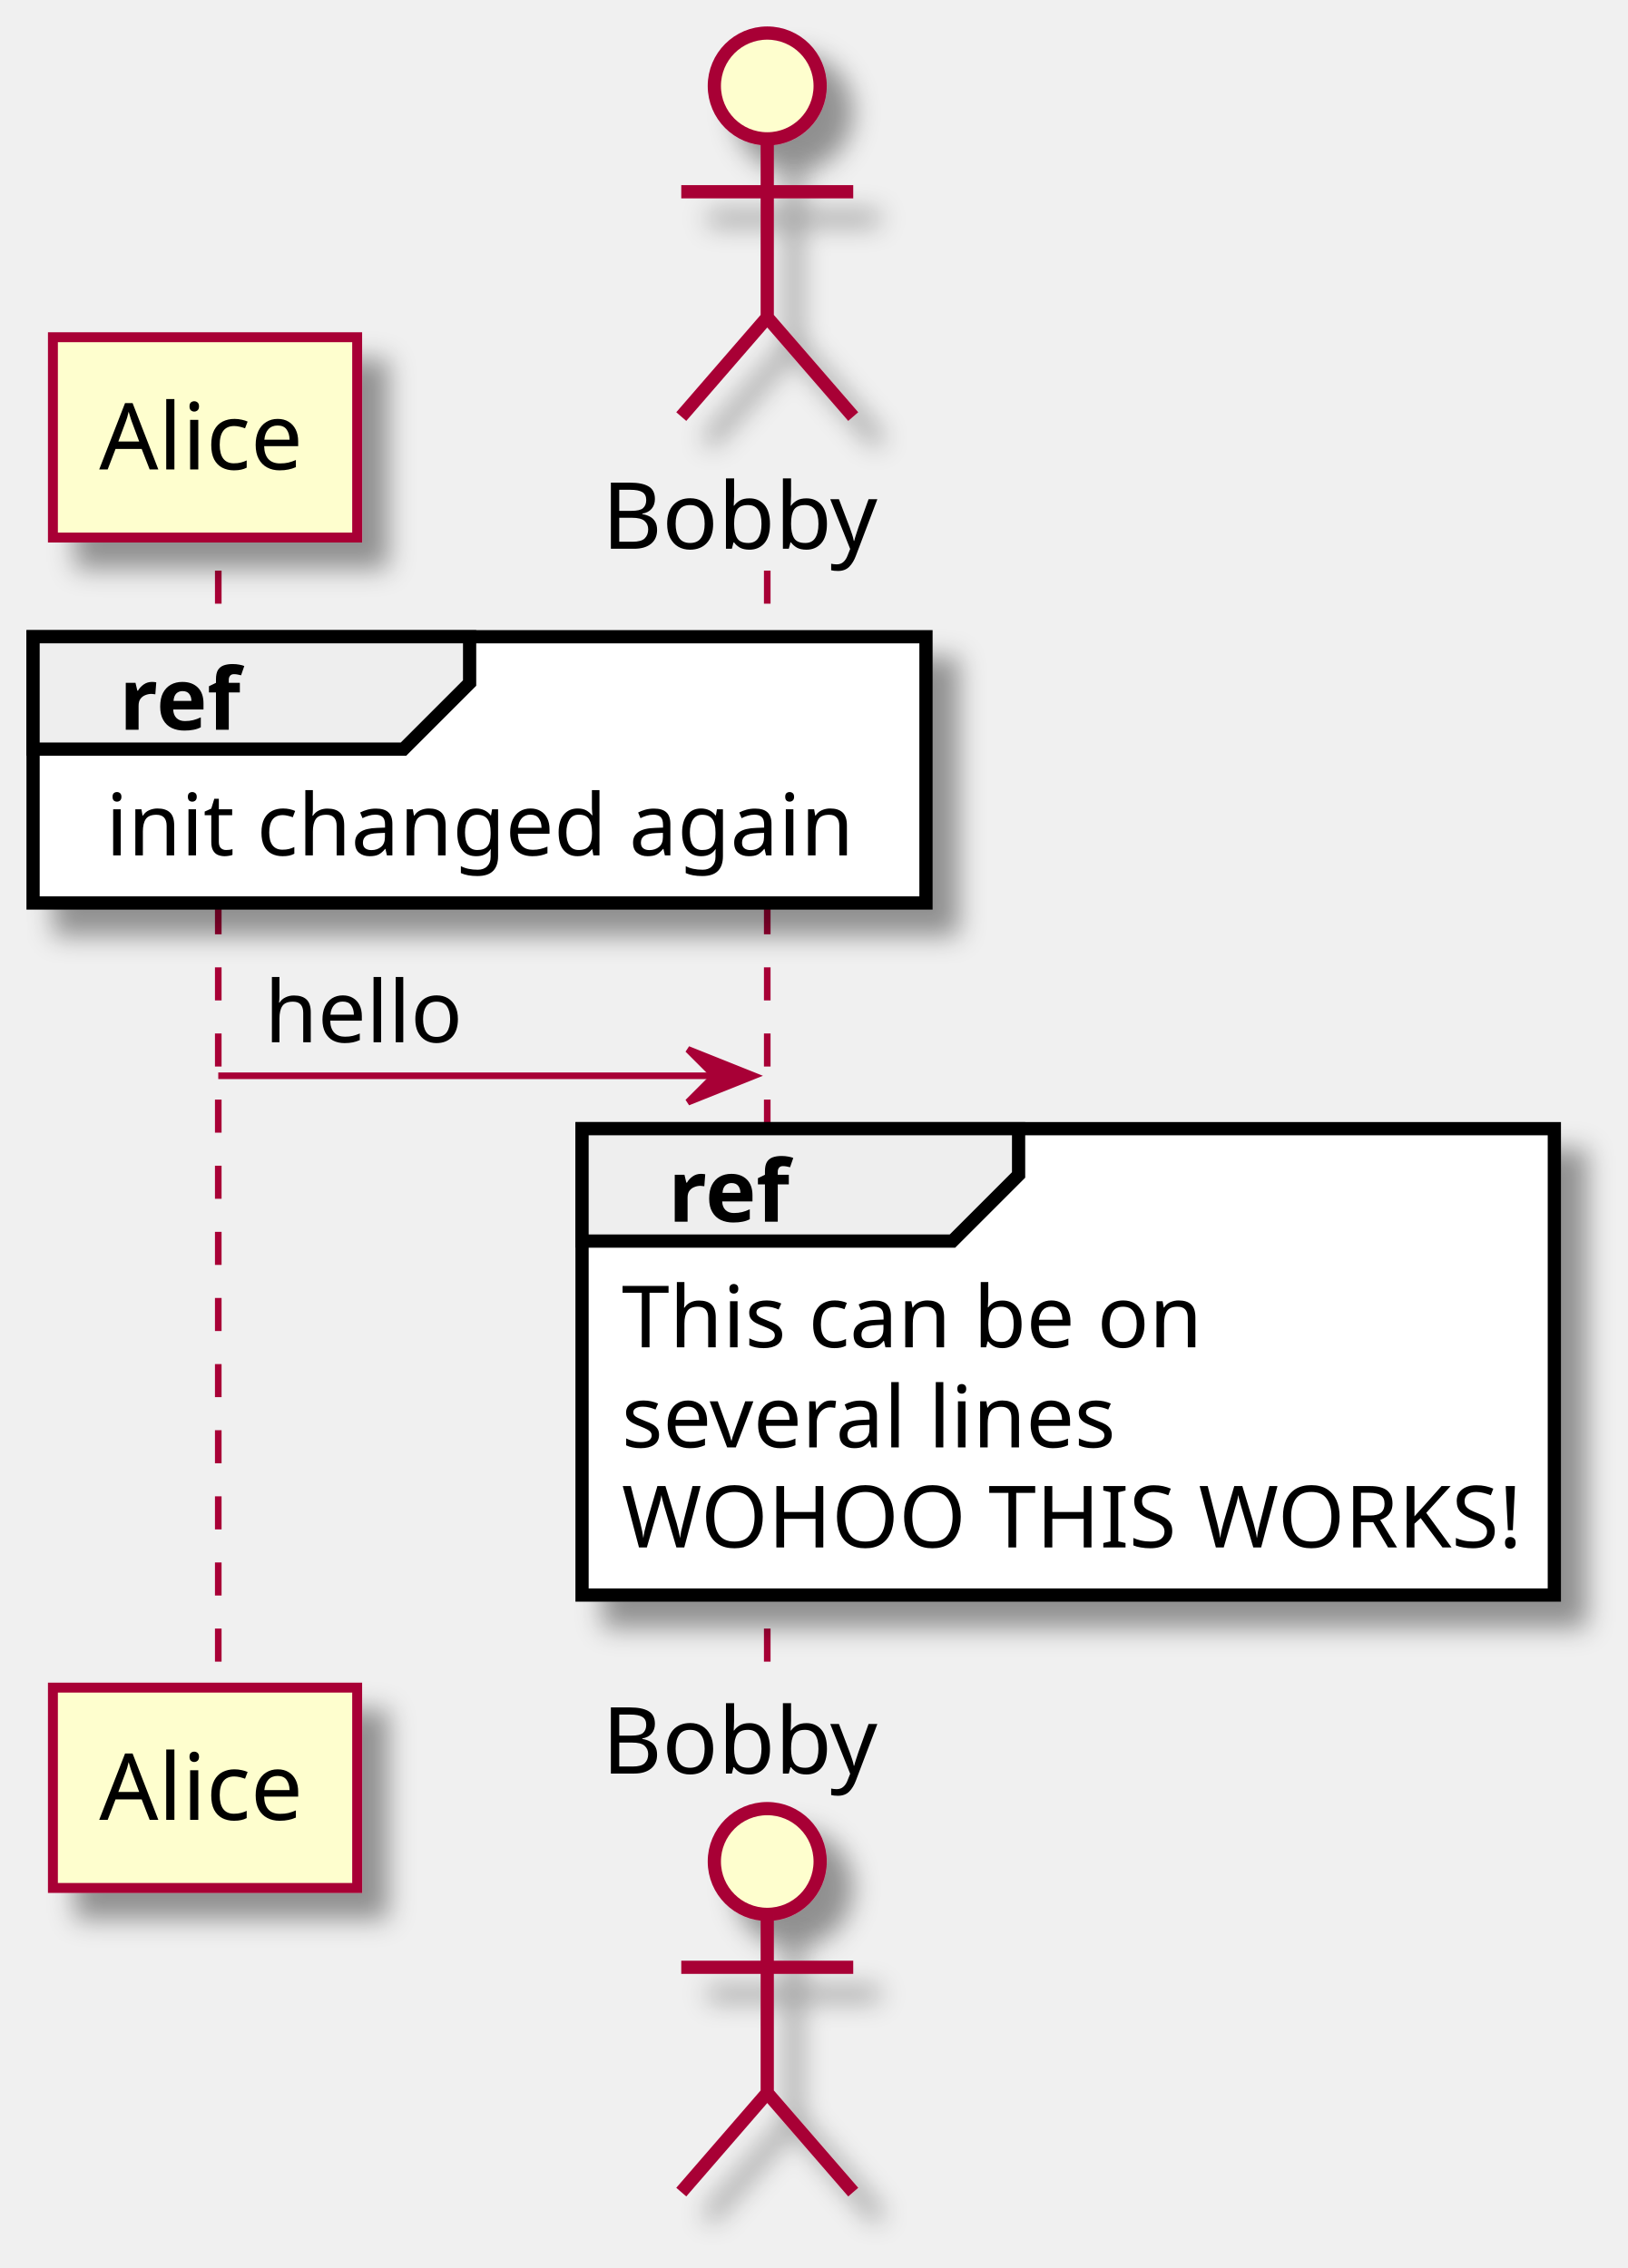
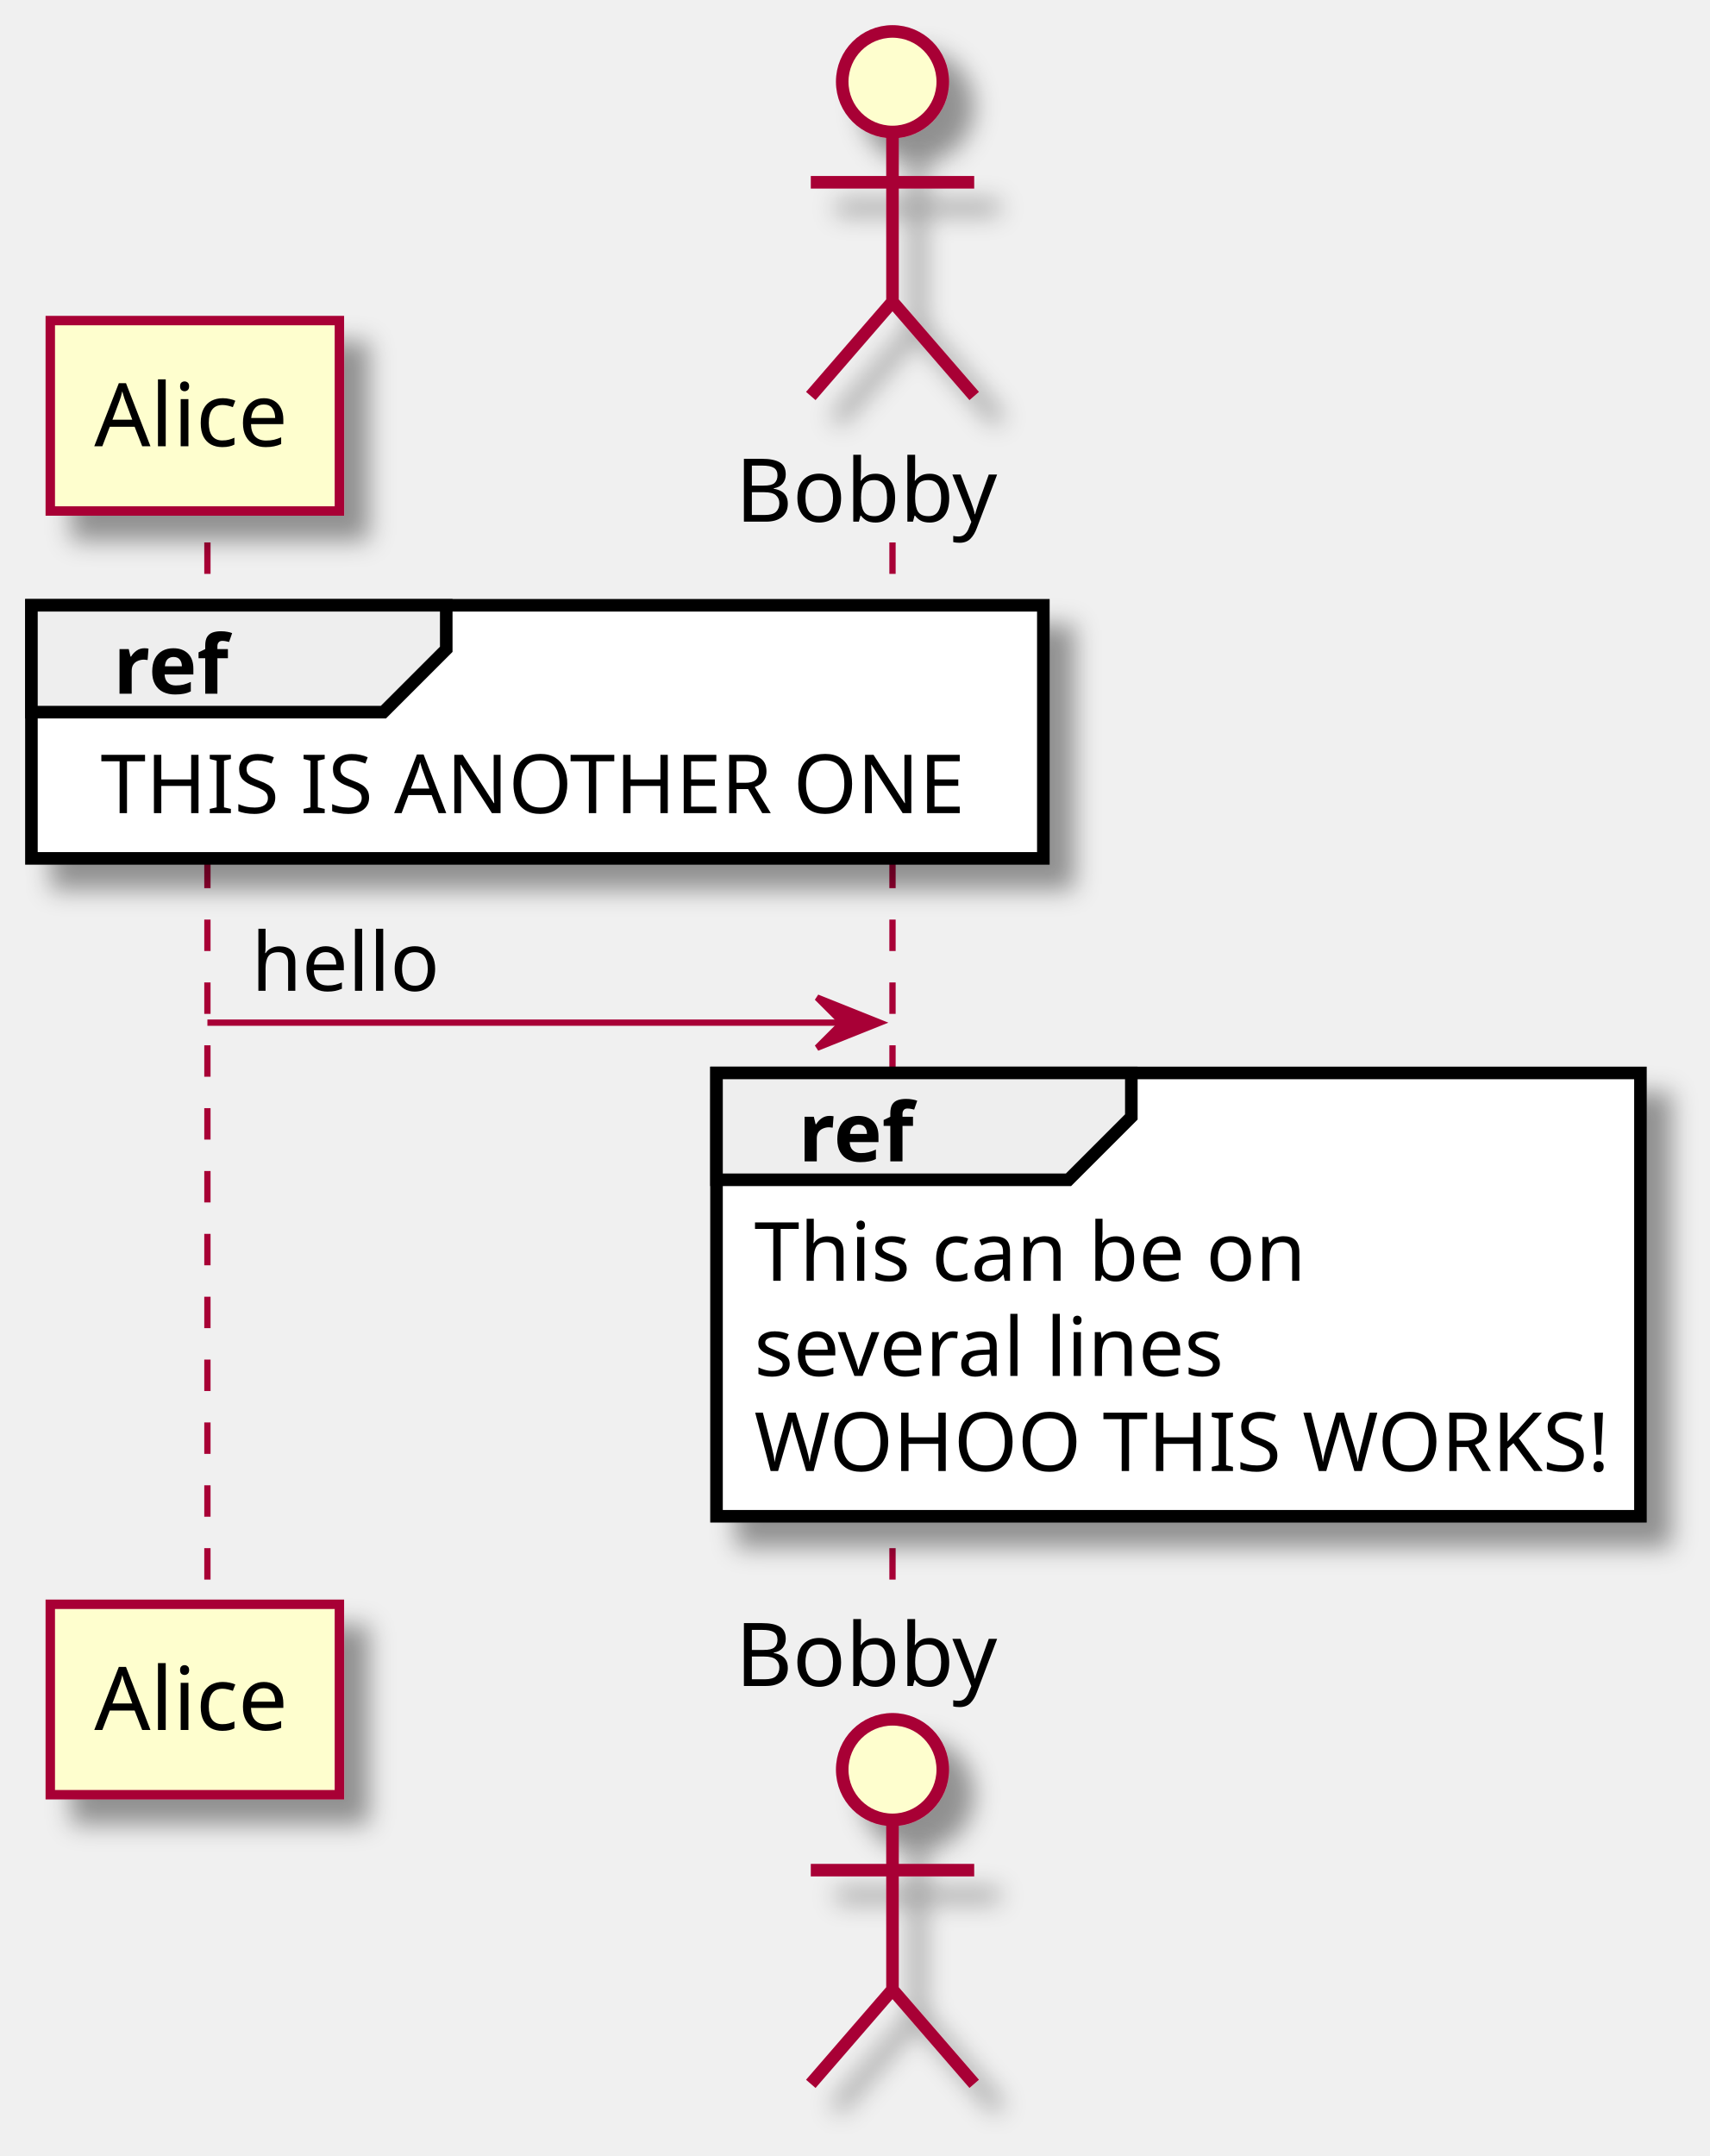
- <svg xmlns="http://www.w3.org/2000/svg" contentScriptType="application/ecmascript" contentStyleType="text/css" height="343px" preserveAspectRatio="none" style="width:246px;height:343px;" version="1.1" viewBox="0 0 246 343" width="246px" zoomAndPan="magnify">
+ <svg xmlns="http://www.w3.org/2000/svg" contentScriptType="application/ecmascript" contentStyleType="text/css" height="343px" preserveAspectRatio="none" style="width:272px;height:343px;" version="1.1" viewBox="0 0 272 343" width="272px" zoomAndPan="magnify">
  <defs>
-     <filter height="300%" id="f3e0jqez2gvh3" width="300%" x="-1" y="-1">
+     <filter height="300%" id="f1q1mo4xeksg" width="300%" x="-1" y="-1">
      <feGaussianBlur result="blurOut" stdDeviation="2.0" />
      <feColorMatrix in="blurOut" result="blurOut2" type="matrix" values="0 0 0 0 0 0 0 0 0 0 0 0 0 0 0 0 0 0 .4 0" />
      <feOffset dx="4.0" dy="4.0" in="blurOut2" result="blurOut3" />
      <feBlend in="SourceGraphic" in2="blurOut3" mode="normal" />
    </filter>
  </defs>
  <g>
    <line style="stroke: #A80036; stroke-width: 1.0; stroke-dasharray: 5.0,5.0;" x1="33" x2="33" y1="86.297" y2="256.227" />
-     <line style="stroke: #A80036; stroke-width: 1.0; stroke-dasharray: 5.0,5.0;" x1="116" x2="116" y1="86.297" y2="256.227" />
-     <rect fill="#FEFECE" filter="url(#f3e0jqez2gvh3)" height="30.297" style="stroke: #A80036; stroke-width: 1.5;" width="46" x="8" y="51" />
+     <line style="stroke: #A80036; stroke-width: 1.0; stroke-dasharray: 5.0,5.0;" x1="142" x2="142" y1="86.297" y2="256.227" />
+     <rect fill="#FEFECE" filter="url(#f1q1mo4xeksg)" height="30.297" style="stroke: #A80036; stroke-width: 1.5;" width="46" x="8" y="51" />
    <text fill="#000000" font-family="sans-serif" font-size="14" lengthAdjust="spacingAndGlyphs" textLength="32" x="15" y="70.995">Alice</text>
-     <rect fill="#FEFECE" filter="url(#f3e0jqez2gvh3)" height="30.297" style="stroke: #A80036; stroke-width: 1.5;" width="46" x="8" y="255.227" />
+     <rect fill="#FEFECE" filter="url(#f1q1mo4xeksg)" height="30.297" style="stroke: #A80036; stroke-width: 1.5;" width="46" x="8" y="255.227" />
    <text fill="#000000" font-family="sans-serif" font-size="14" lengthAdjust="spacingAndGlyphs" textLength="32" x="15" y="275.222">Alice</text>
-     <text fill="#000000" font-family="sans-serif" font-size="14" lengthAdjust="spacingAndGlyphs" textLength="44" x="91" y="82.995">Bobby</text>
-     <ellipse cx="116" cy="13" fill="#FEFECE" filter="url(#f3e0jqez2gvh3)" rx="8" ry="8" style="stroke: #A80036; stroke-width: 2.0;" />
-     <path d="M116,21 L116,48 M103,29 L129,29 M116,48 L103,63 M116,48 L129,63 " fill="none" filter="url(#f3e0jqez2gvh3)" style="stroke: #A80036; stroke-width: 2.0;" />
-     <text fill="#000000" font-family="sans-serif" font-size="14" lengthAdjust="spacingAndGlyphs" textLength="44" x="91" y="268.222">Bobby</text>
-     <ellipse cx="116" cy="281.523" fill="#FEFECE" filter="url(#f3e0jqez2gvh3)" rx="8" ry="8" style="stroke: #A80036; stroke-width: 2.0;" />
-     <path d="M116,289.523 L116,316.523 M103,297.523 L129,297.523 M116,316.523 L103,331.523 M116,316.523 L129,331.523 " fill="none" filter="url(#f3e0jqez2gvh3)" style="stroke: #A80036; stroke-width: 2.0;" />
-     <rect fill="#FFFFFF" filter="url(#f3e0jqez2gvh3)" height="40.266" style="stroke: #000000; stroke-width: 2.0;" width="135" x="5" y="96.297" />
+     <text fill="#000000" font-family="sans-serif" font-size="14" lengthAdjust="spacingAndGlyphs" textLength="44" x="117" y="82.995">Bobby</text>
+     <ellipse cx="142" cy="13" fill="#FEFECE" filter="url(#f1q1mo4xeksg)" rx="8" ry="8" style="stroke: #A80036; stroke-width: 2.0;" />
+     <path d="M142,21 L142,48 M129,29 L155,29 M142,48 L129,63 M142,48 L155,63 " fill="none" filter="url(#f1q1mo4xeksg)" style="stroke: #A80036; stroke-width: 2.0;" />
+     <text fill="#000000" font-family="sans-serif" font-size="14" lengthAdjust="spacingAndGlyphs" textLength="44" x="117" y="268.222">Bobby</text>
+     <ellipse cx="142" cy="281.523" fill="#FEFECE" filter="url(#f1q1mo4xeksg)" rx="8" ry="8" style="stroke: #A80036; stroke-width: 2.0;" />
+     <path d="M142,289.523 L142,316.523 M129,297.523 L155,297.523 M142,316.523 L129,331.523 M142,316.523 L155,331.523 " fill="none" filter="url(#f1q1mo4xeksg)" style="stroke: #A80036; stroke-width: 2.0;" />
+     <rect fill="#FFFFFF" filter="url(#f1q1mo4xeksg)" height="40.266" style="stroke: #000000; stroke-width: 2.0;" width="161" x="5" y="96.297" />
    <polygon fill="#EEEEEE" points="5,96.297,71,96.297,71,103.297,61,113.297,5,113.297,5,96.297" style="stroke: #000000; stroke-width: 2.0;" />
    <text fill="#000000" font-family="sans-serif" font-size="13" font-weight="bold" lengthAdjust="spacingAndGlyphs" textLength="21" x="18" y="110.364">ref</text>
-     <text fill="#000000" font-family="sans-serif" font-size="13" lengthAdjust="spacingAndGlyphs" textLength="117" x="16" y="129.364">init changed again</text>
-     <polygon fill="#A80036" points="104,158.695,114,162.695,104,166.695,108,162.695" style="stroke: #A80036; stroke-width: 1.0;" />
-     <line style="stroke: #A80036; stroke-width: 1.0;" x1="33" x2="110" y1="162.695" y2="162.695" />
+     <text fill="#000000" font-family="sans-serif" font-size="13" lengthAdjust="spacingAndGlyphs" textLength="143" x="16" y="129.364">THIS IS ANOTHER ONE</text>
+     <polygon fill="#A80036" points="130,158.695,140,162.695,130,166.695,134,162.695" style="stroke: #A80036; stroke-width: 1.0;" />
+     <line style="stroke: #A80036; stroke-width: 1.0;" x1="33" x2="136" y1="162.695" y2="162.695" />
    <text fill="#000000" font-family="sans-serif" font-size="13" lengthAdjust="spacingAndGlyphs" textLength="30" x="40" y="157.629">hello</text>
-     <rect fill="#FFFFFF" filter="url(#f3e0jqez2gvh3)" height="70.531" style="stroke: #000000; stroke-width: 2.0;" width="147" x="88" y="170.695" />
-     <polygon fill="#EEEEEE" points="88,170.695,154,170.695,154,177.695,144,187.695,88,187.695,88,170.695" style="stroke: #000000; stroke-width: 2.0;" />
-     <text fill="#000000" font-family="sans-serif" font-size="13" font-weight="bold" lengthAdjust="spacingAndGlyphs" textLength="21" x="101" y="184.762">ref</text>
-     <text fill="#000000" font-family="sans-serif" font-size="13" lengthAdjust="spacingAndGlyphs" textLength="92" x="94" y="203.762">This can be on</text>
-     <text fill="#000000" font-family="sans-serif" font-size="13" lengthAdjust="spacingAndGlyphs" textLength="79" x="94" y="218.895">several lines</text>
-     <text fill="#000000" font-family="sans-serif" font-size="13" lengthAdjust="spacingAndGlyphs" textLength="139" x="94" y="234.028">WOHOO THIS WORKS!</text>
+     <rect fill="#FFFFFF" filter="url(#f1q1mo4xeksg)" height="70.531" style="stroke: #000000; stroke-width: 2.0;" width="147" x="114" y="170.695" />
+     <polygon fill="#EEEEEE" points="114,170.695,180,170.695,180,177.695,170,187.695,114,187.695,114,170.695" style="stroke: #000000; stroke-width: 2.0;" />
+     <text fill="#000000" font-family="sans-serif" font-size="13" font-weight="bold" lengthAdjust="spacingAndGlyphs" textLength="21" x="127" y="184.762">ref</text>
+     <text fill="#000000" font-family="sans-serif" font-size="13" lengthAdjust="spacingAndGlyphs" textLength="92" x="120" y="203.762">This can be on</text>
+     <text fill="#000000" font-family="sans-serif" font-size="13" lengthAdjust="spacingAndGlyphs" textLength="79" x="120" y="218.895">several lines</text>
+     <text fill="#000000" font-family="sans-serif" font-size="13" lengthAdjust="spacingAndGlyphs" textLength="139" x="120" y="234.028">WOHOO THIS WORKS!</text>
  </g>
</svg>
